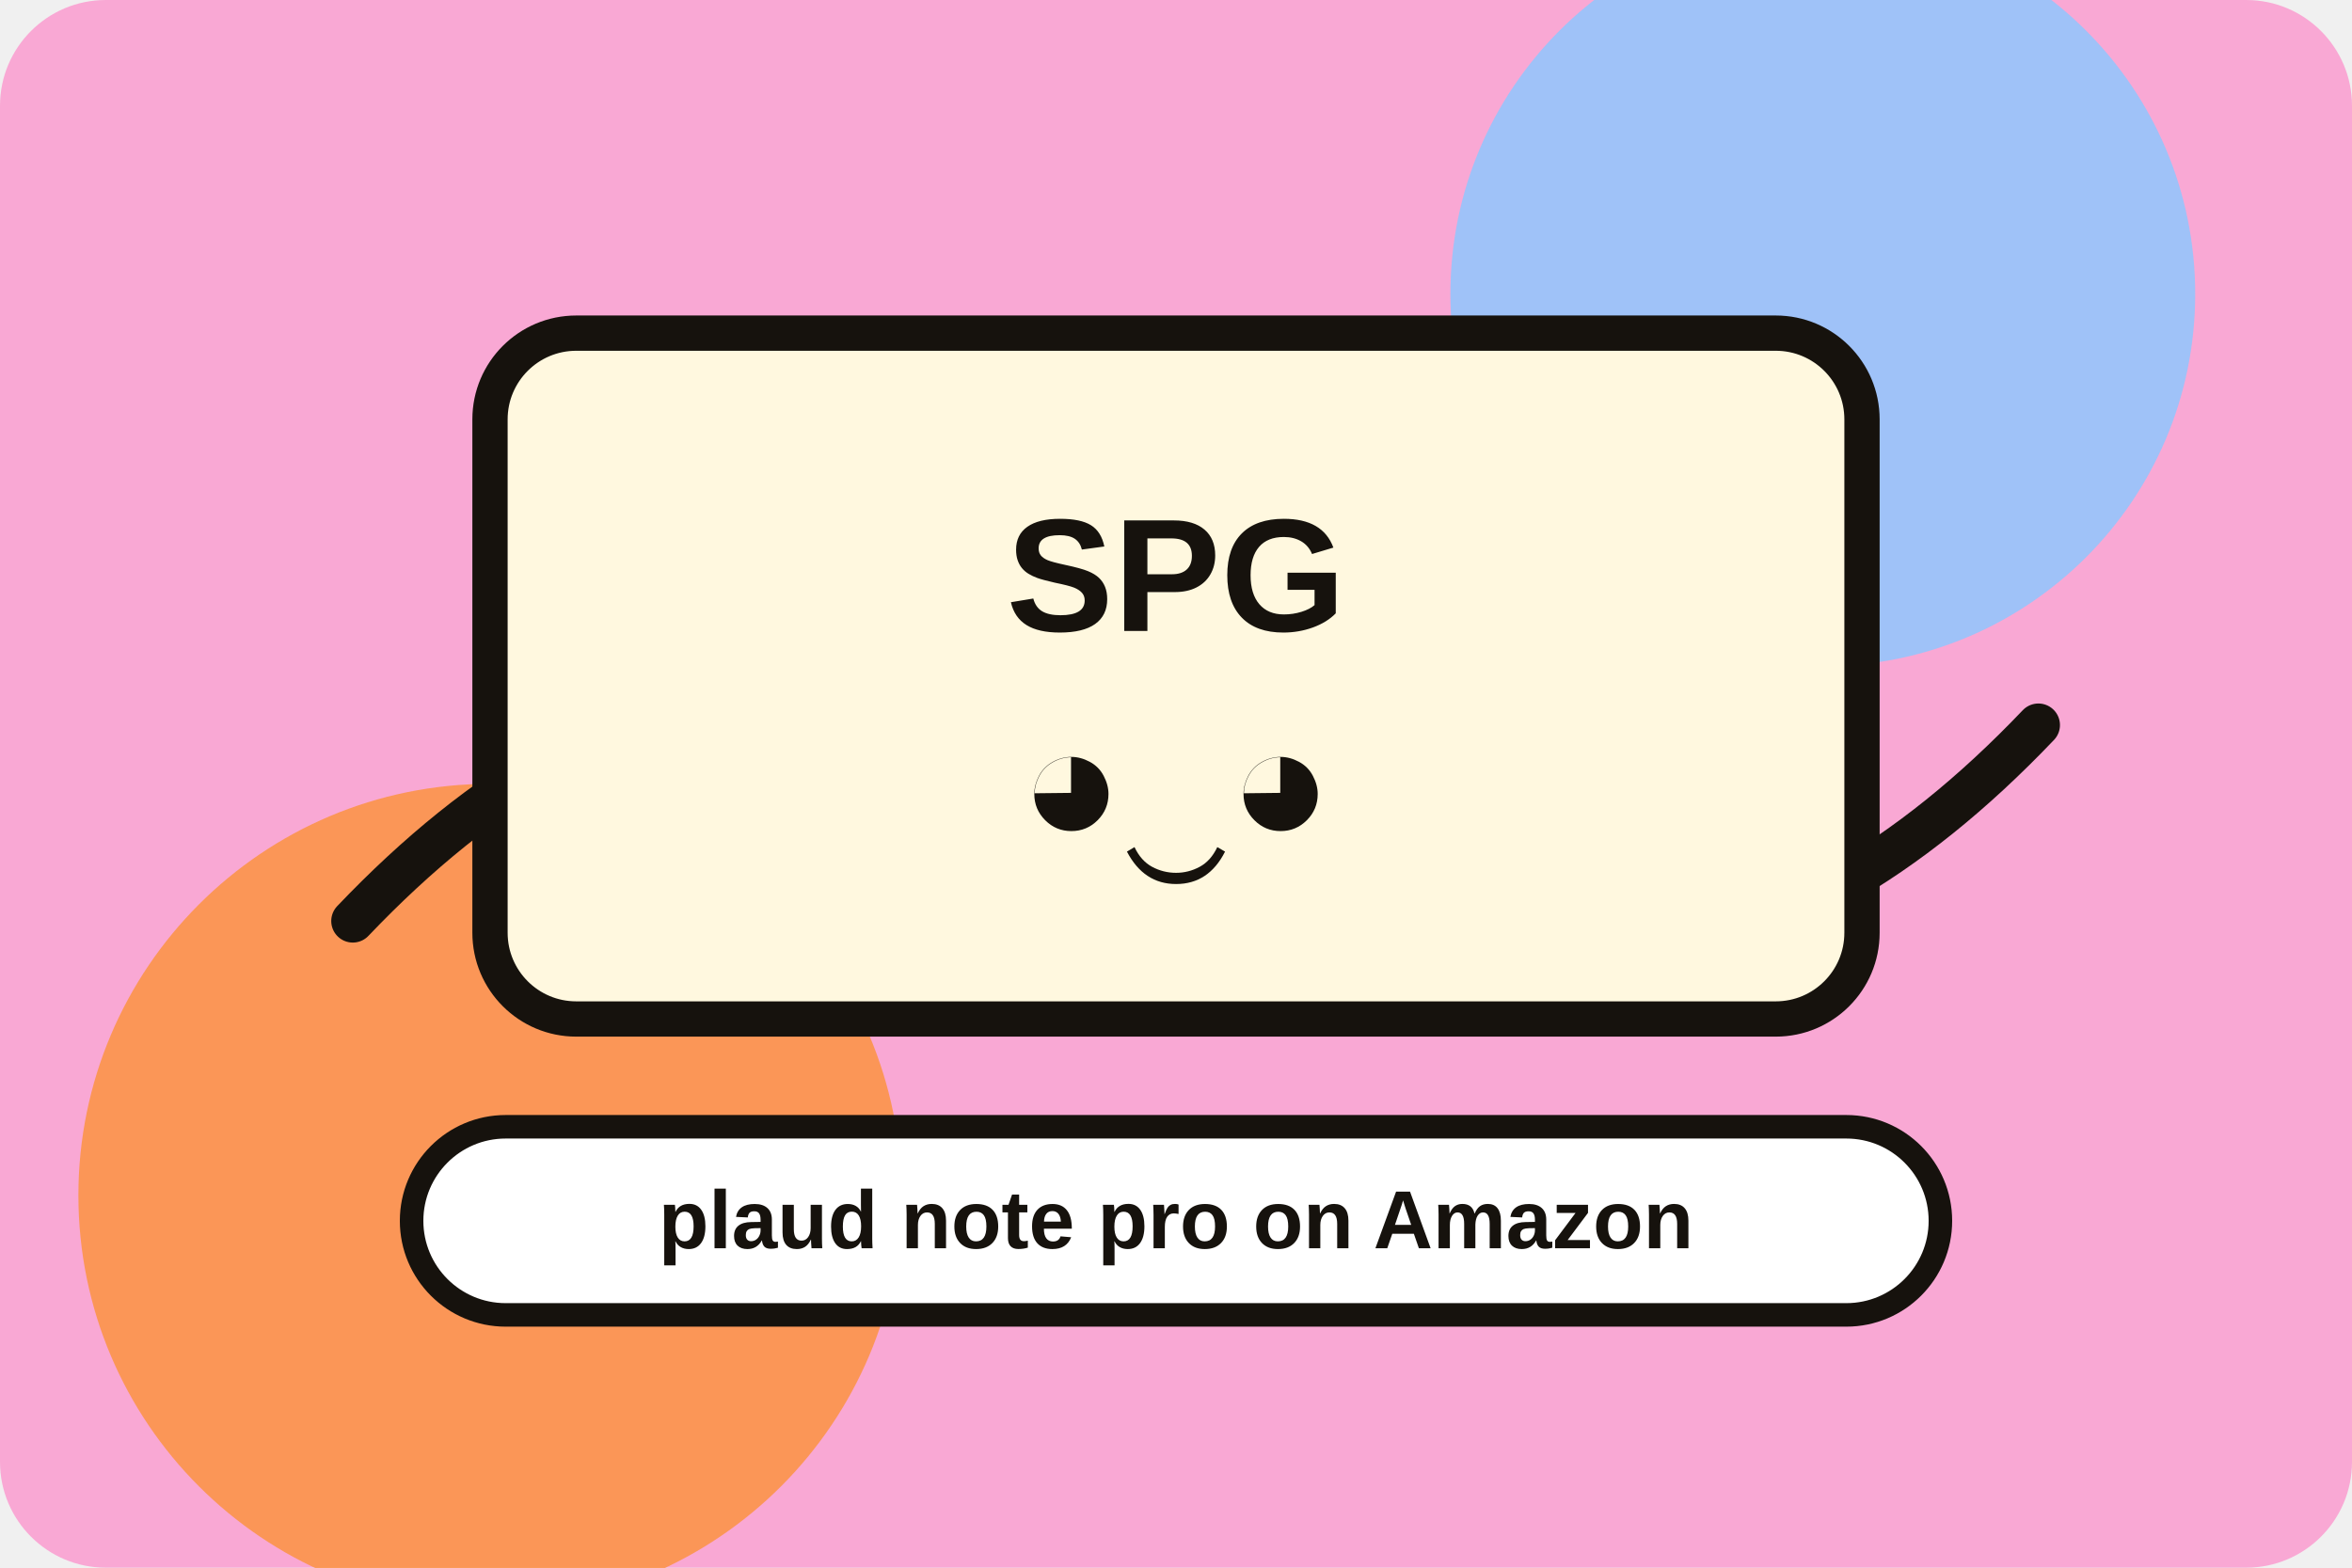
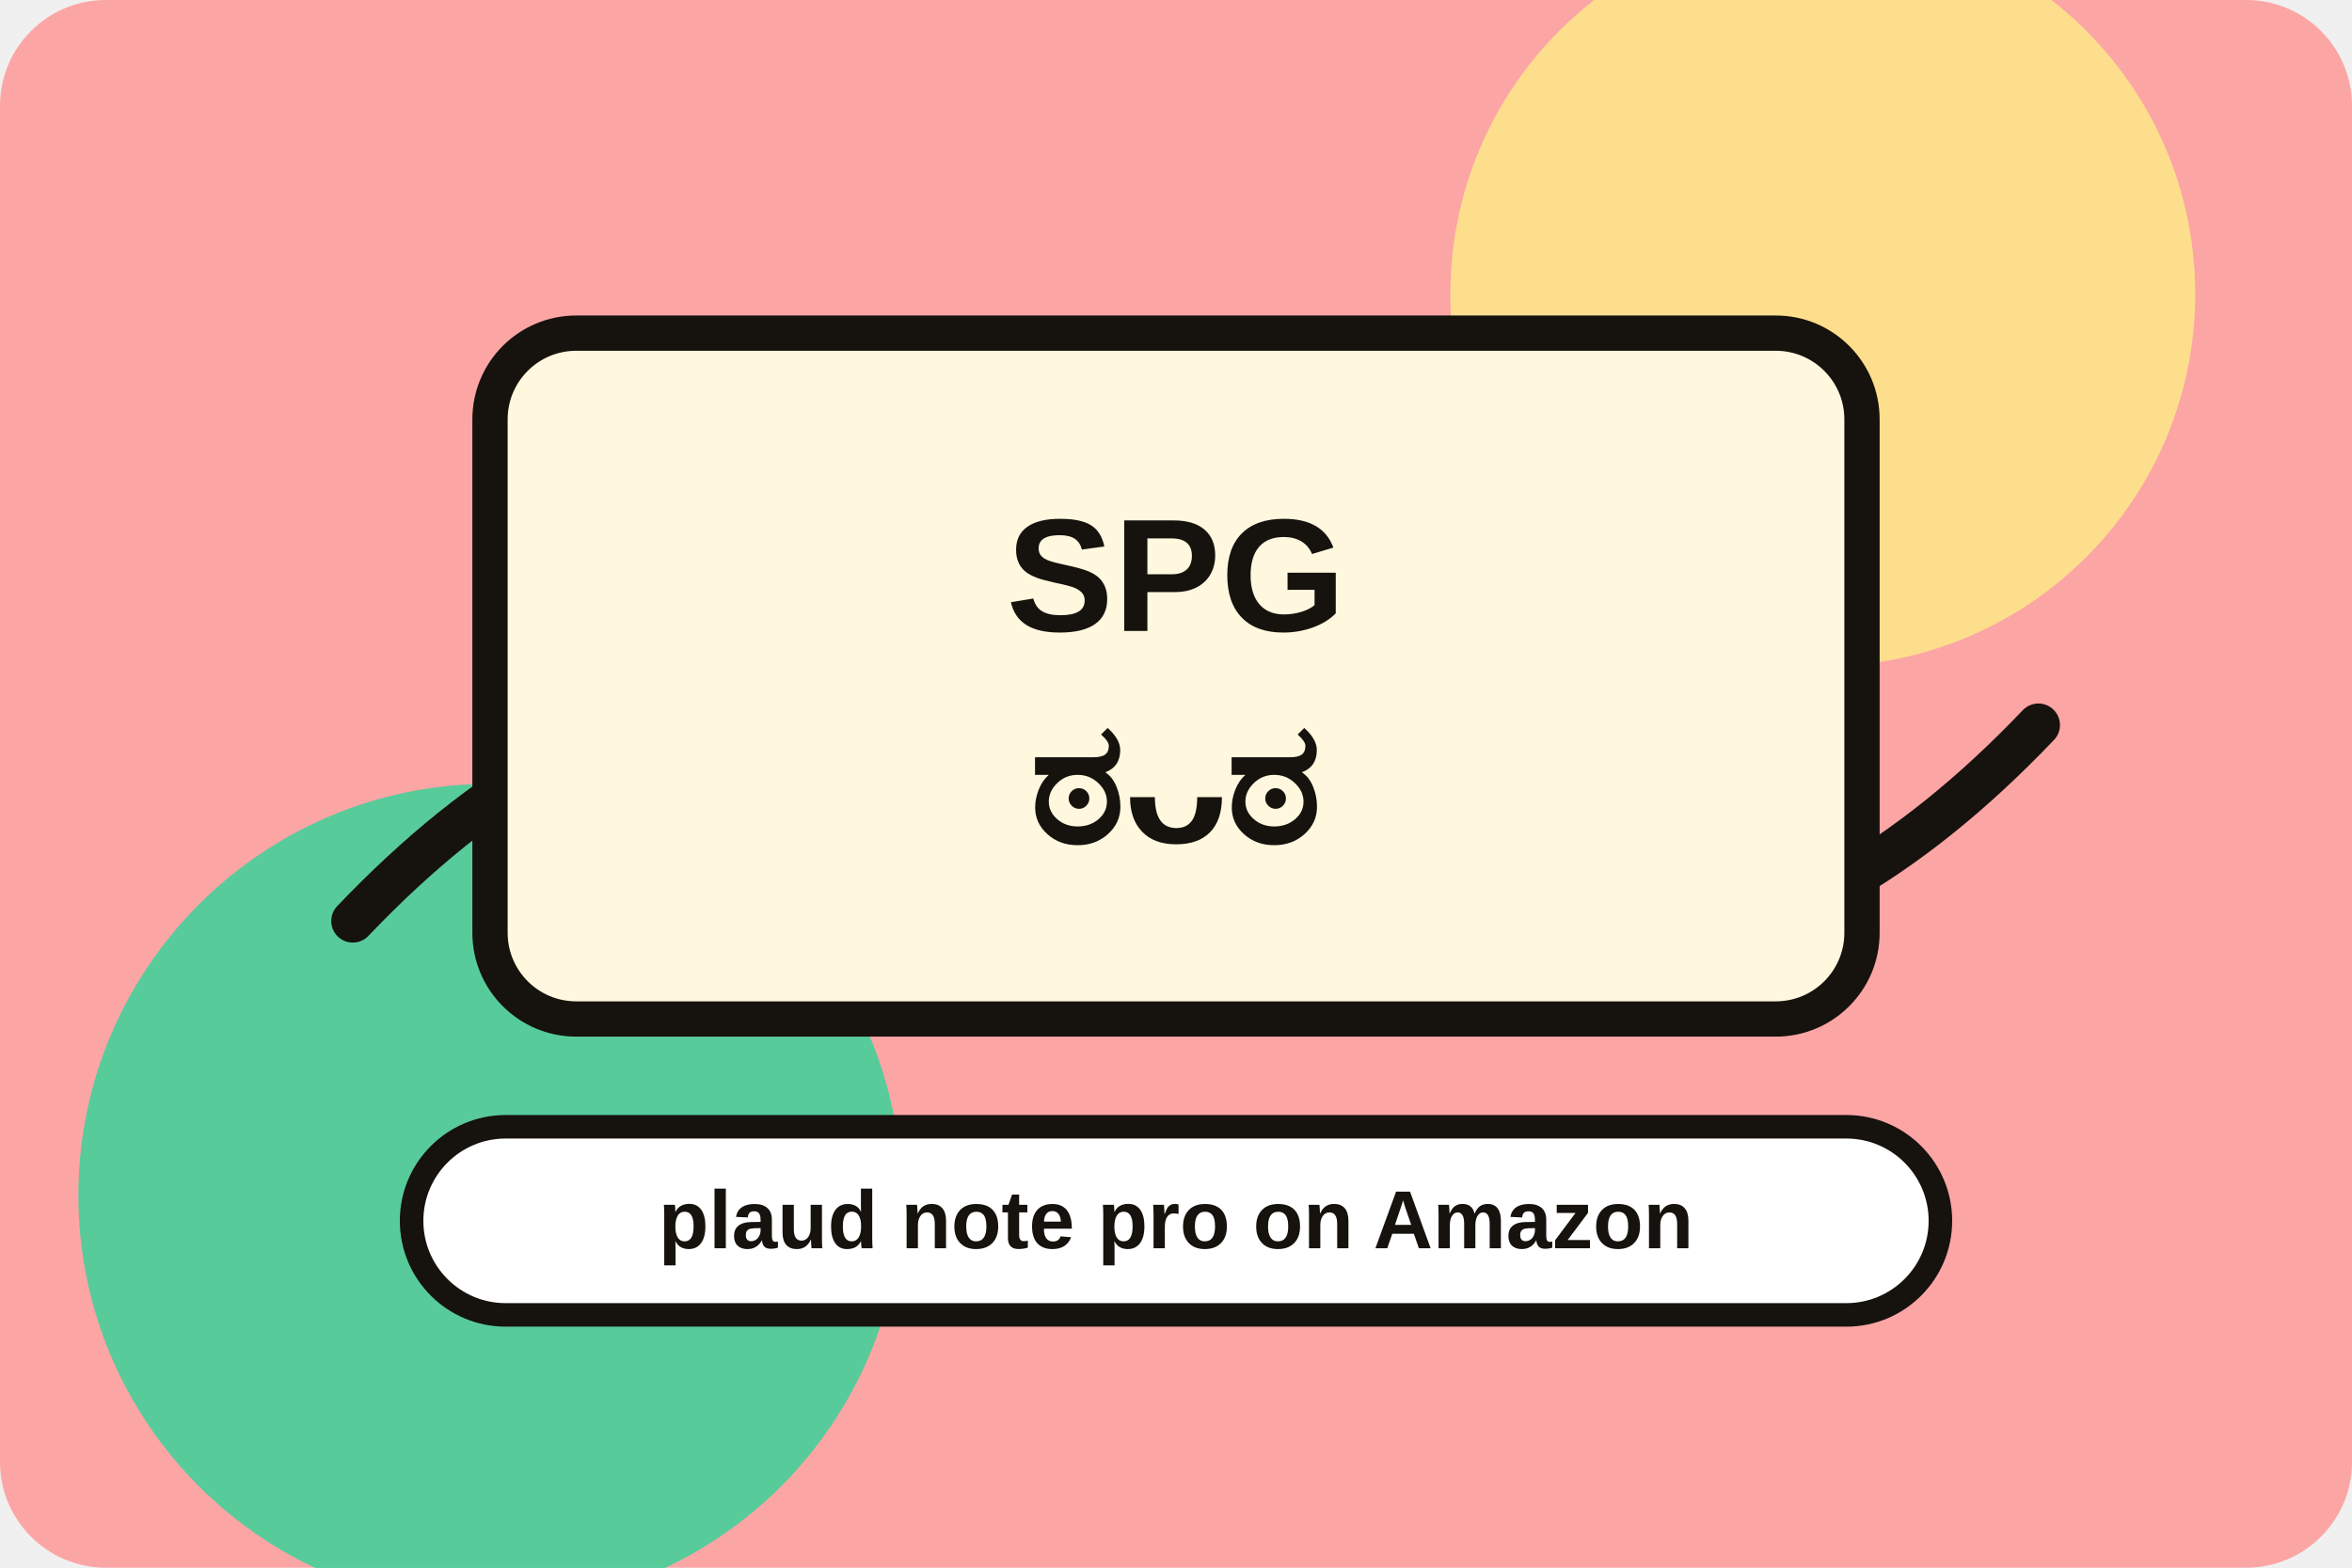
<svg xmlns="http://www.w3.org/2000/svg" viewBox="0 0 1200 800" role="img" aria-label="Original StuffPrettyGood cartoon image for plaud note pro on Amazon">
-   <rect width="1200" height="800" rx="54" fill="#f9a8d4" />
-   <circle cx="930" cy="150" r="190" fill="#93c5fd" opacity=".88" />
-   <circle cx="250" cy="610" r="210" fill="#fb923c" opacity=".82" />
+   <rect width="1200" height="800" rx="54" fill="#fca5a5" />
+   <circle cx="930" cy="150" r="190" fill="#fde68a" opacity=".88" />
+   <circle cx="250" cy="610" r="210" fill="#34d399" opacity=".82" />
  <path d="M180 470 Q380 260 610 420 T1040 370" fill="none" stroke="#16120d" stroke-width="22" stroke-linecap="round" />
  <rect x="250" y="170" width="700" height="350" rx="44" fill="#fff8df" stroke="#16120d" stroke-width="18" />
  <text x="600" y="322" text-anchor="middle" font-size="82" font-family="Arial, sans-serif" font-weight="900" fill="#16120d">SPG</text>
-   <text x="600" y="430" text-anchor="middle" font-size="88" font-family="Arial, sans-serif" font-weight="900" fill="#16120d">◕‿◕</text>
+   <text x="600" y="430" text-anchor="middle" font-size="88" font-family="Arial, sans-serif" font-weight="900" fill="#16120d">ಠᴗಠ</text>
  <rect x="210" y="575" width="780" height="96" rx="48" fill="#ffffff" stroke="#16120d" stroke-width="12" />
  <text x="600" y="637" text-anchor="middle" font-size="42" font-family="Arial, sans-serif" font-weight="900" fill="#16120d">plaud note pro on Amazon</text>
</svg>
